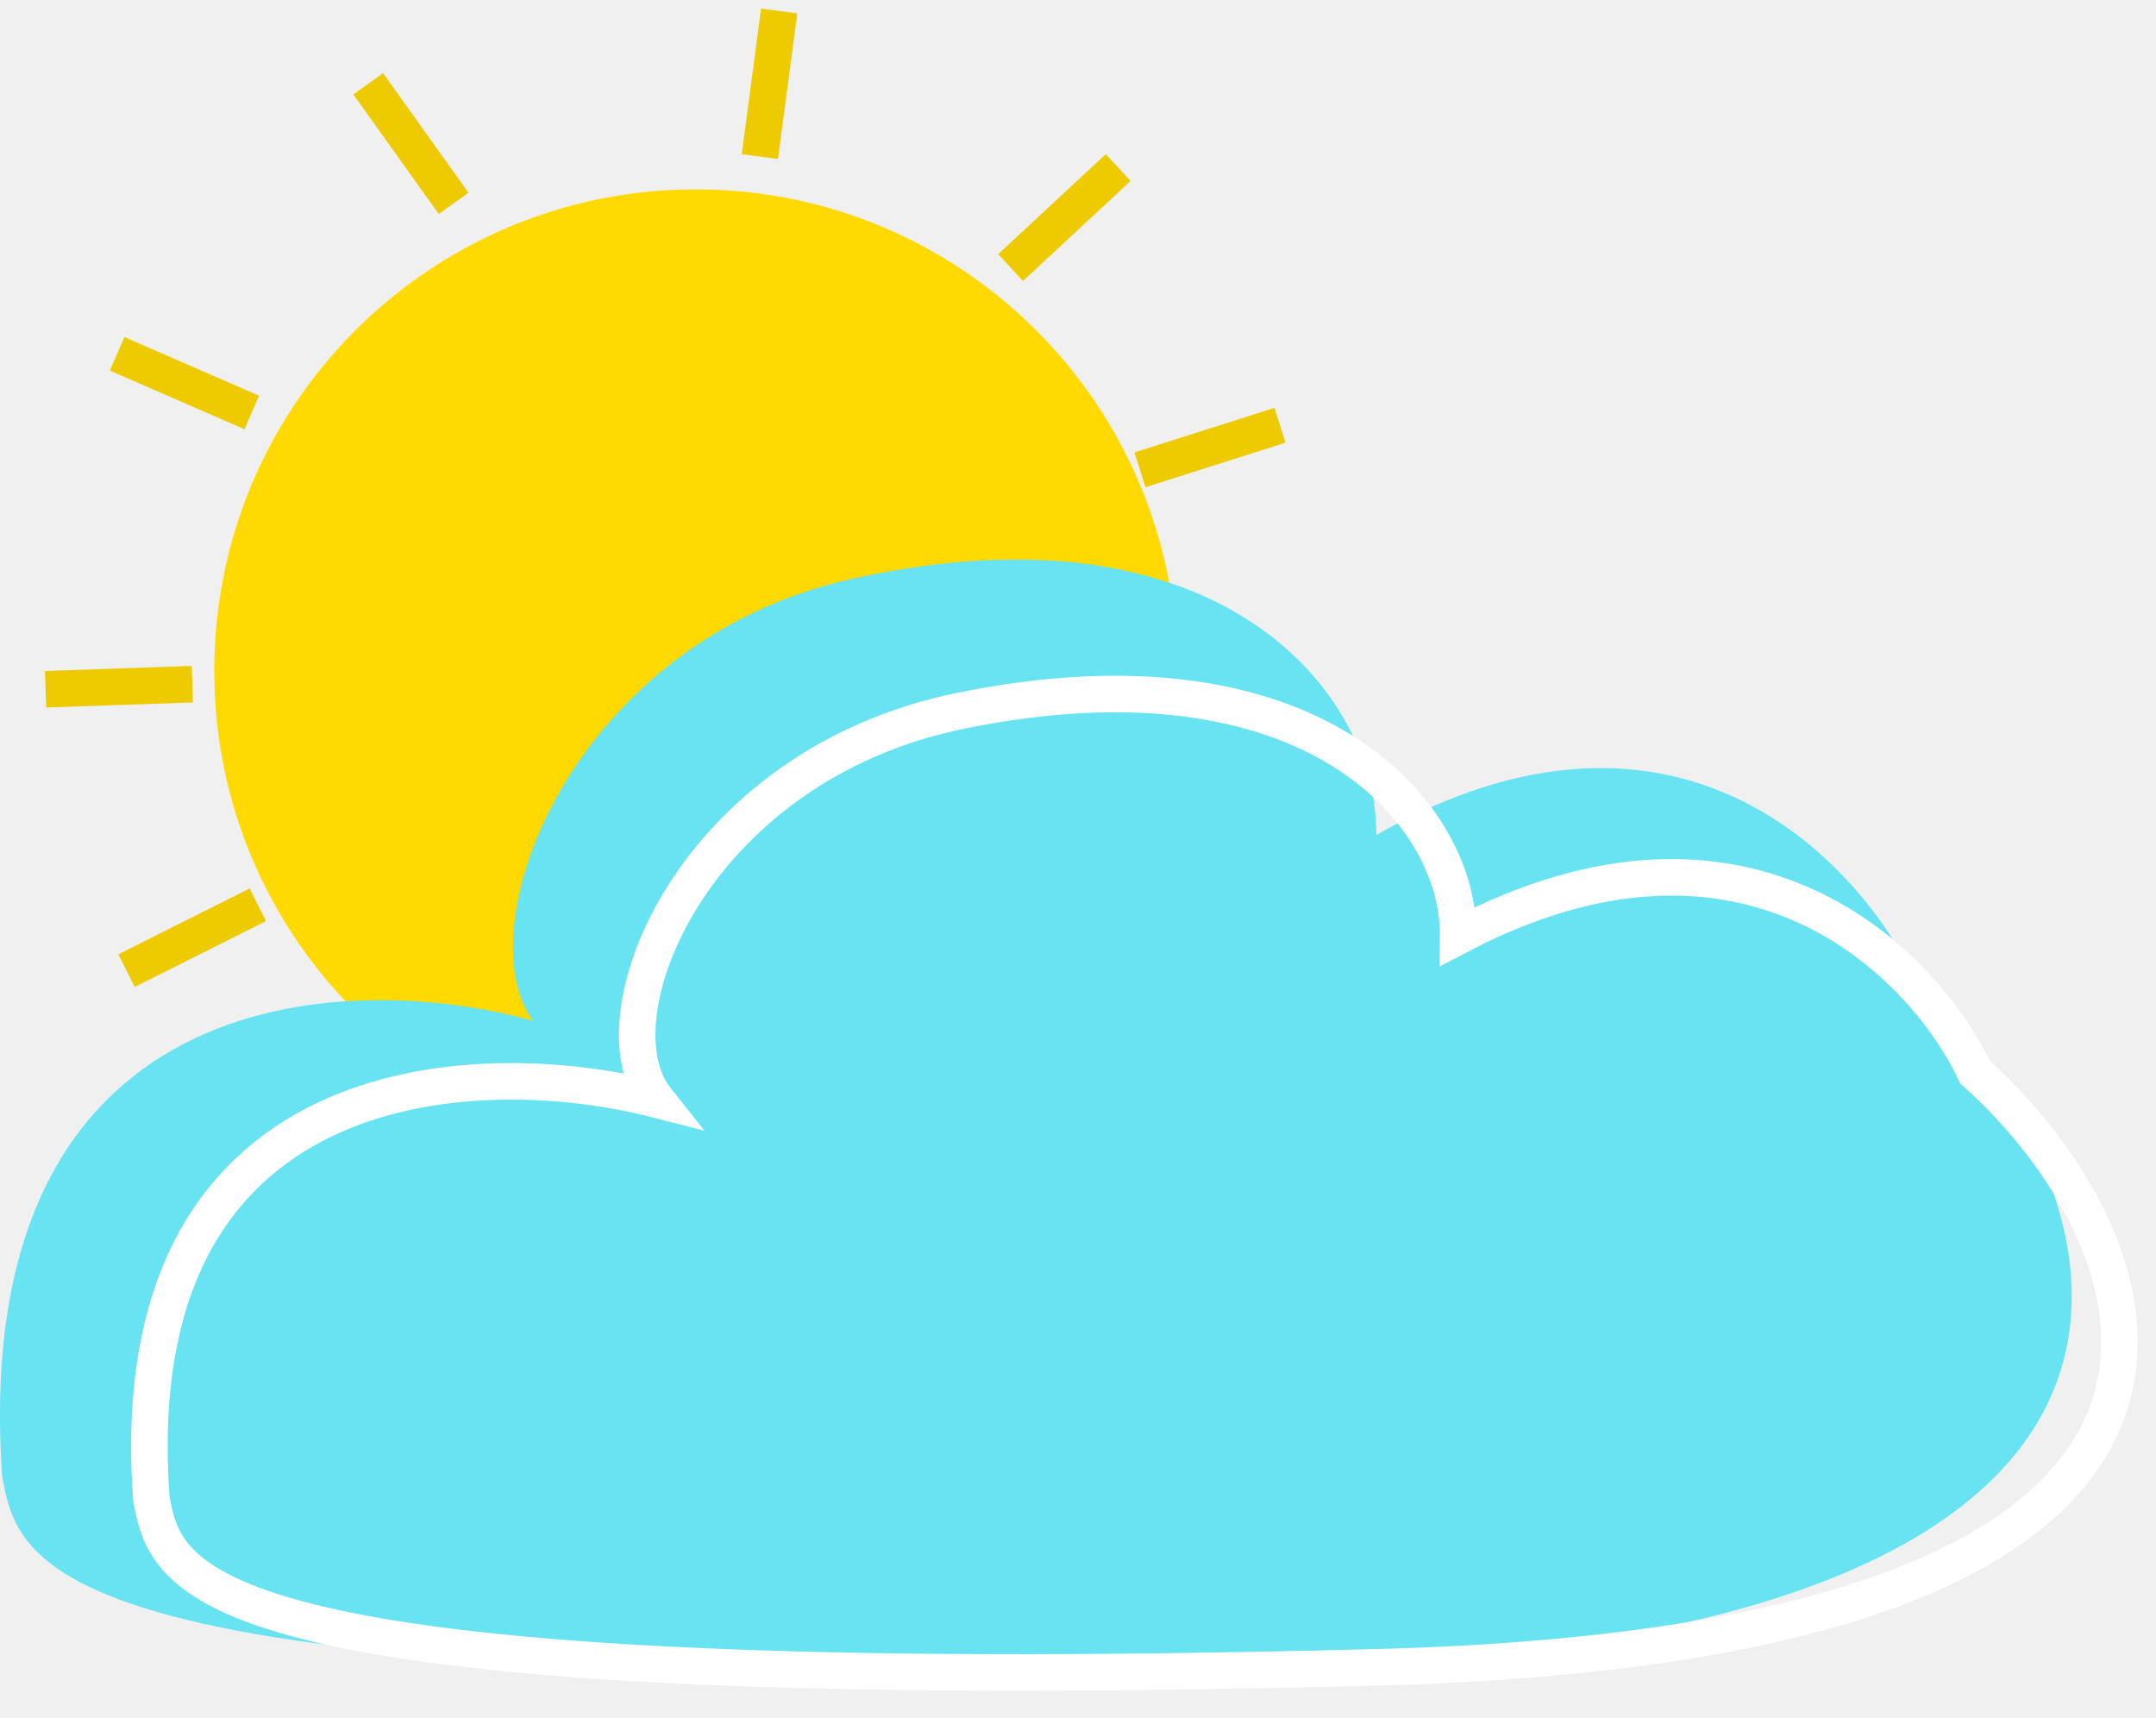
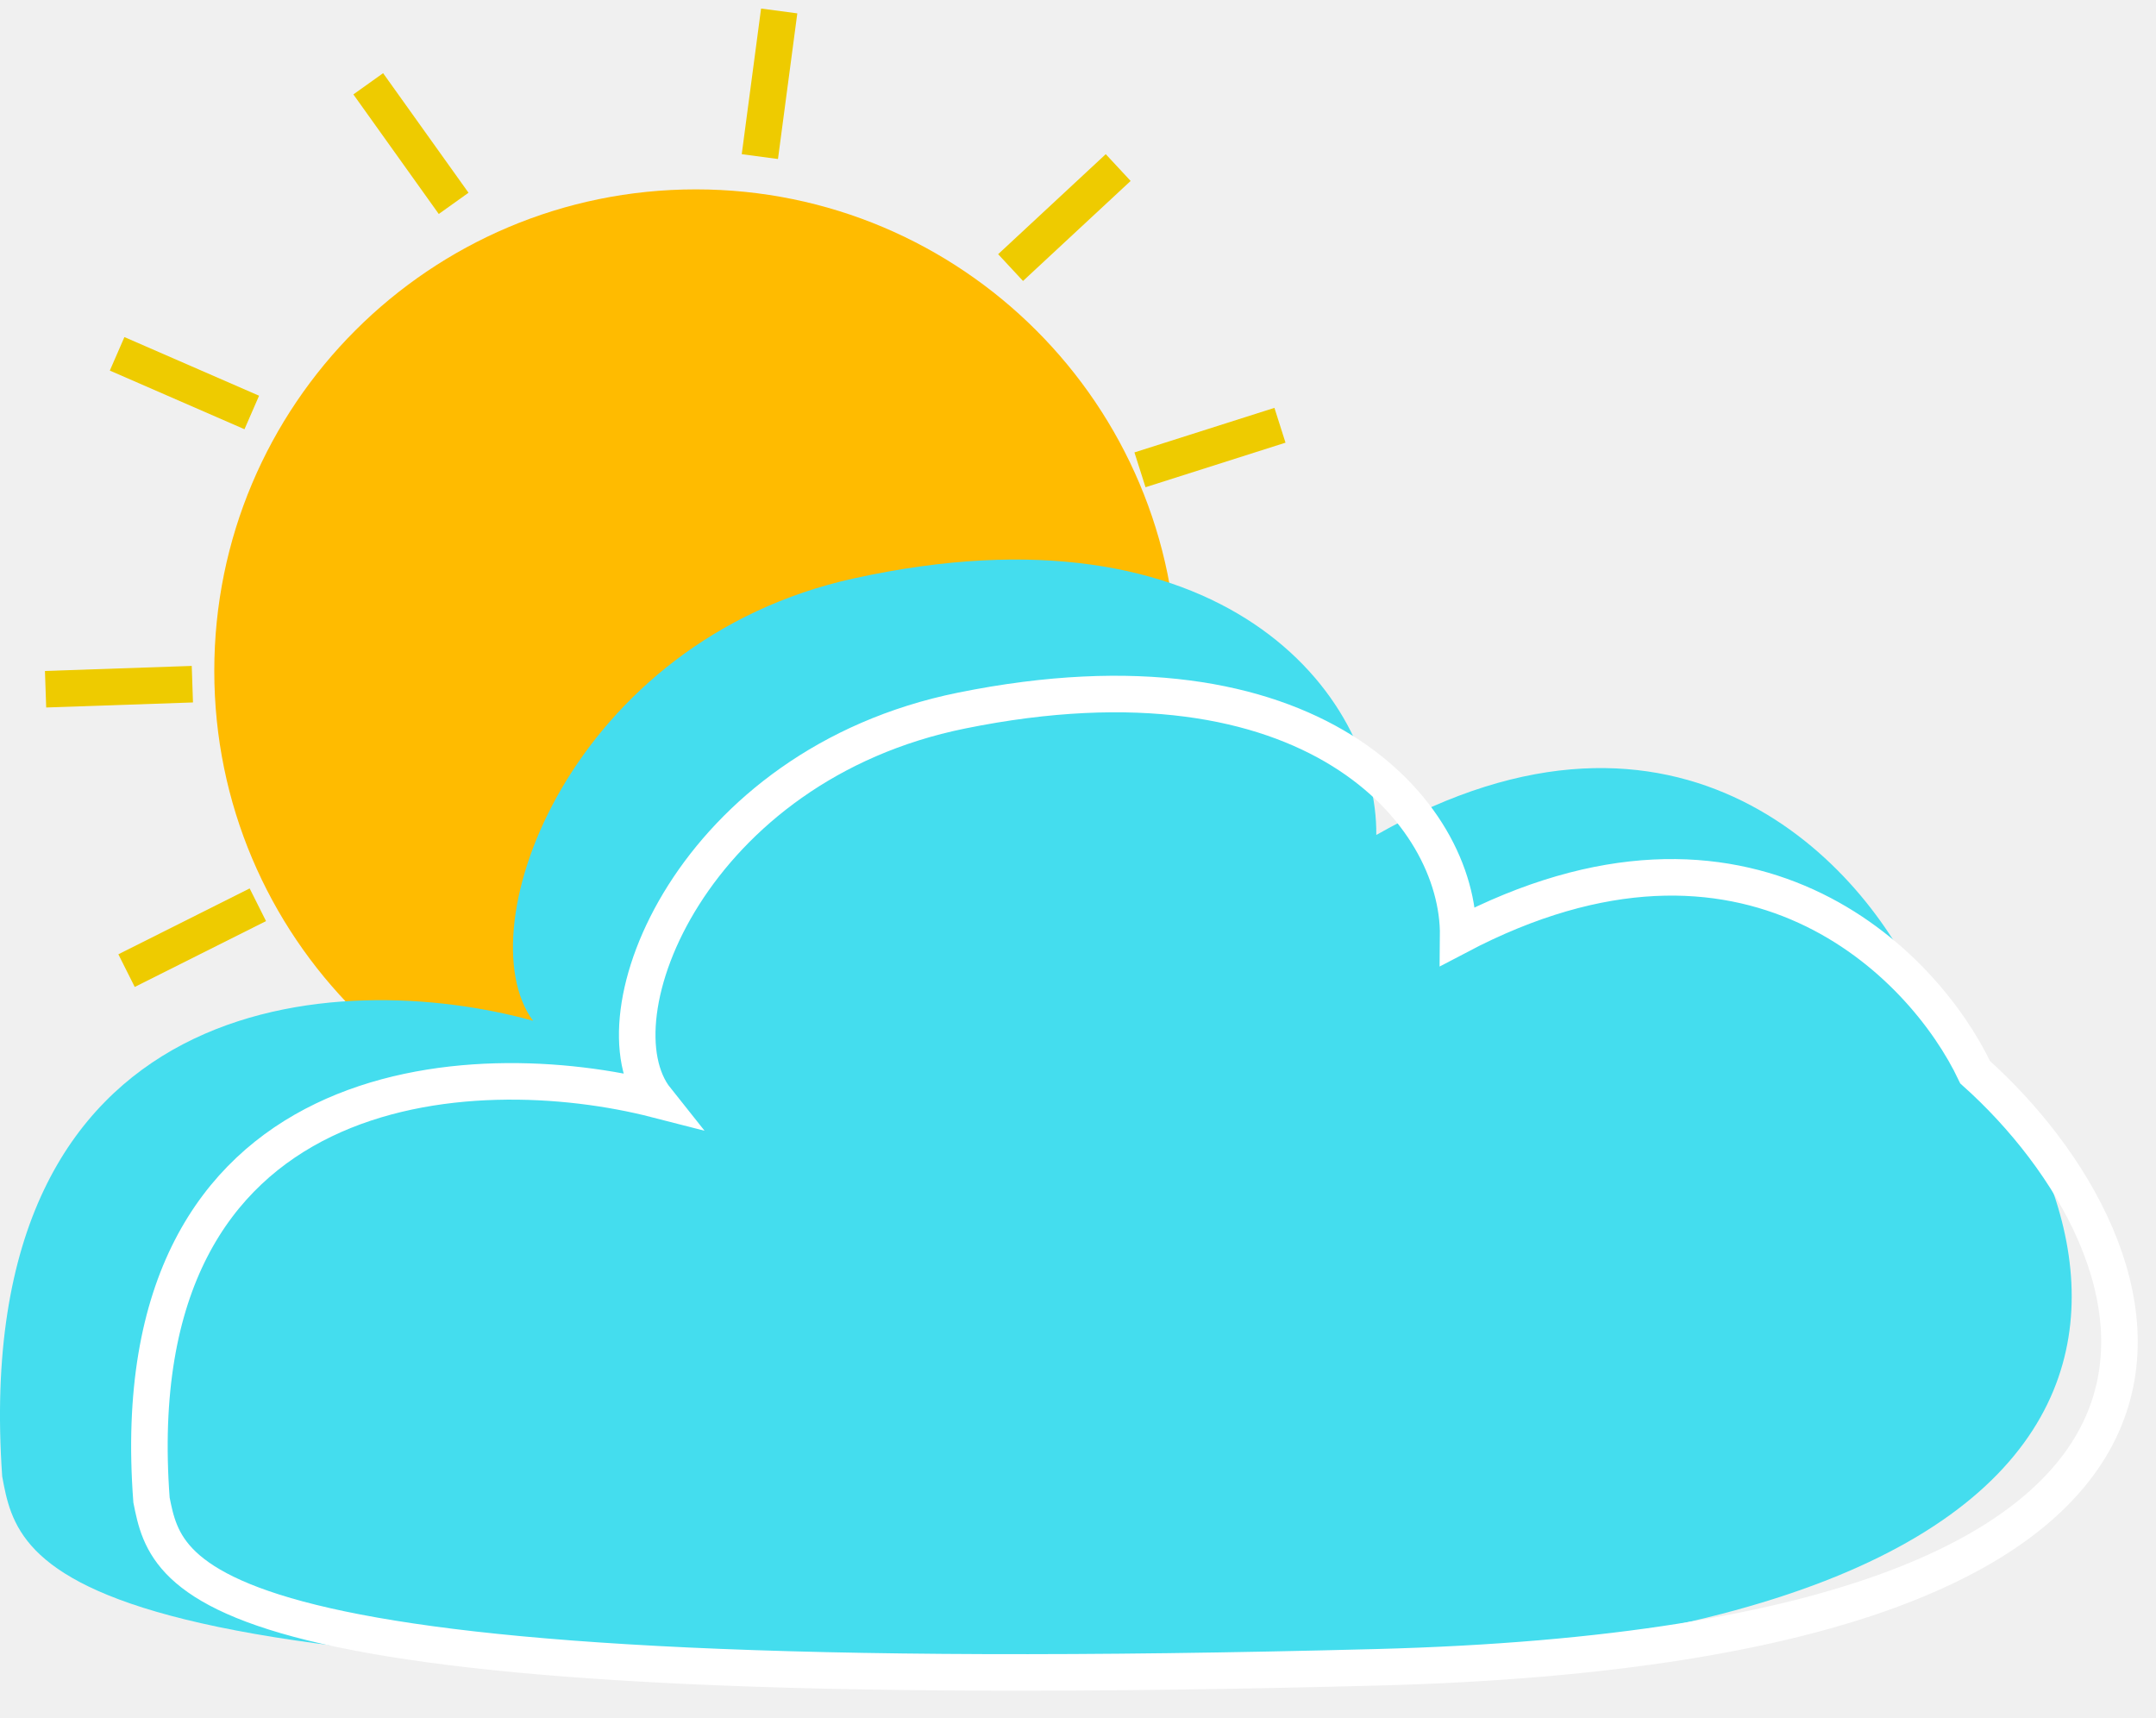
<svg xmlns="http://www.w3.org/2000/svg" width="59" height="47" viewBox="0 0 59 47" fill="none">
  <line x1="35.027" y1="11.637" x2="31.196" y2="12.856" stroke="#EECB00" />
  <line x1="6.89" y1="11.287" x2="3.205" y2="9.682" stroke="#EECB00" />
  <line x1="5.264" y1="18.722" x2="1.247" y2="18.86" stroke="#EECB00" />
  <line x1="7.056" y1="24.758" x2="3.463" y2="26.56" stroke="#EECB00" />
  <line x1="10.077" y1="2.293" x2="12.414" y2="5.565" stroke="#EECB00" />
  <line x1="21.323" y1="0.3" x2="20.794" y2="4.285" stroke="#EECB00" />
  <line x1="30.6" y1="4.585" x2="27.655" y2="7.322" stroke="#EECB00" />
-   <circle cx="19.041" cy="18.359" r="13.177" fill="#FFD900" />
-   <path d="M23.372 15.826C33.457 13.614 37.702 19.014 37.663 22.848C46.004 18.102 51.056 23.695 52.54 27.084C58.085 32.451 62.458 44.835 35.32 45.605C1.232 46.572 0.529 42.942 0.06 40.4C-0.877 26.939 9.354 26.479 14.586 27.932C12.712 25.39 15.64 17.522 23.372 15.826Z" fill="#67E3F1" />
+   <circle cx="19.041" cy="18.359" r="13.177" fill="#FFBB00" />
+   <path d="M23.372 15.826C33.457 13.614 37.702 19.014 37.663 22.848C46.004 18.102 51.056 23.695 52.54 27.084C58.085 32.451 62.458 44.835 35.32 45.605C1.232 46.572 0.529 42.942 0.06 40.4C-0.877 26.939 9.354 26.479 14.586 27.932C12.712 25.39 15.64 17.522 23.372 15.826Z" fill="#44DDEE" />
  <path d="M26.314 19.444C35.904 17.499 39.941 22.246 39.904 25.616C47.835 21.445 52.64 26.361 54.051 29.341C59.323 34.059 63.482 44.947 37.676 45.624C5.26 46.474 4.592 43.283 4.146 41.048C3.255 29.214 12.984 28.809 17.959 30.086C16.177 27.851 18.962 20.934 26.314 19.444Z" stroke="white" />
</svg>
